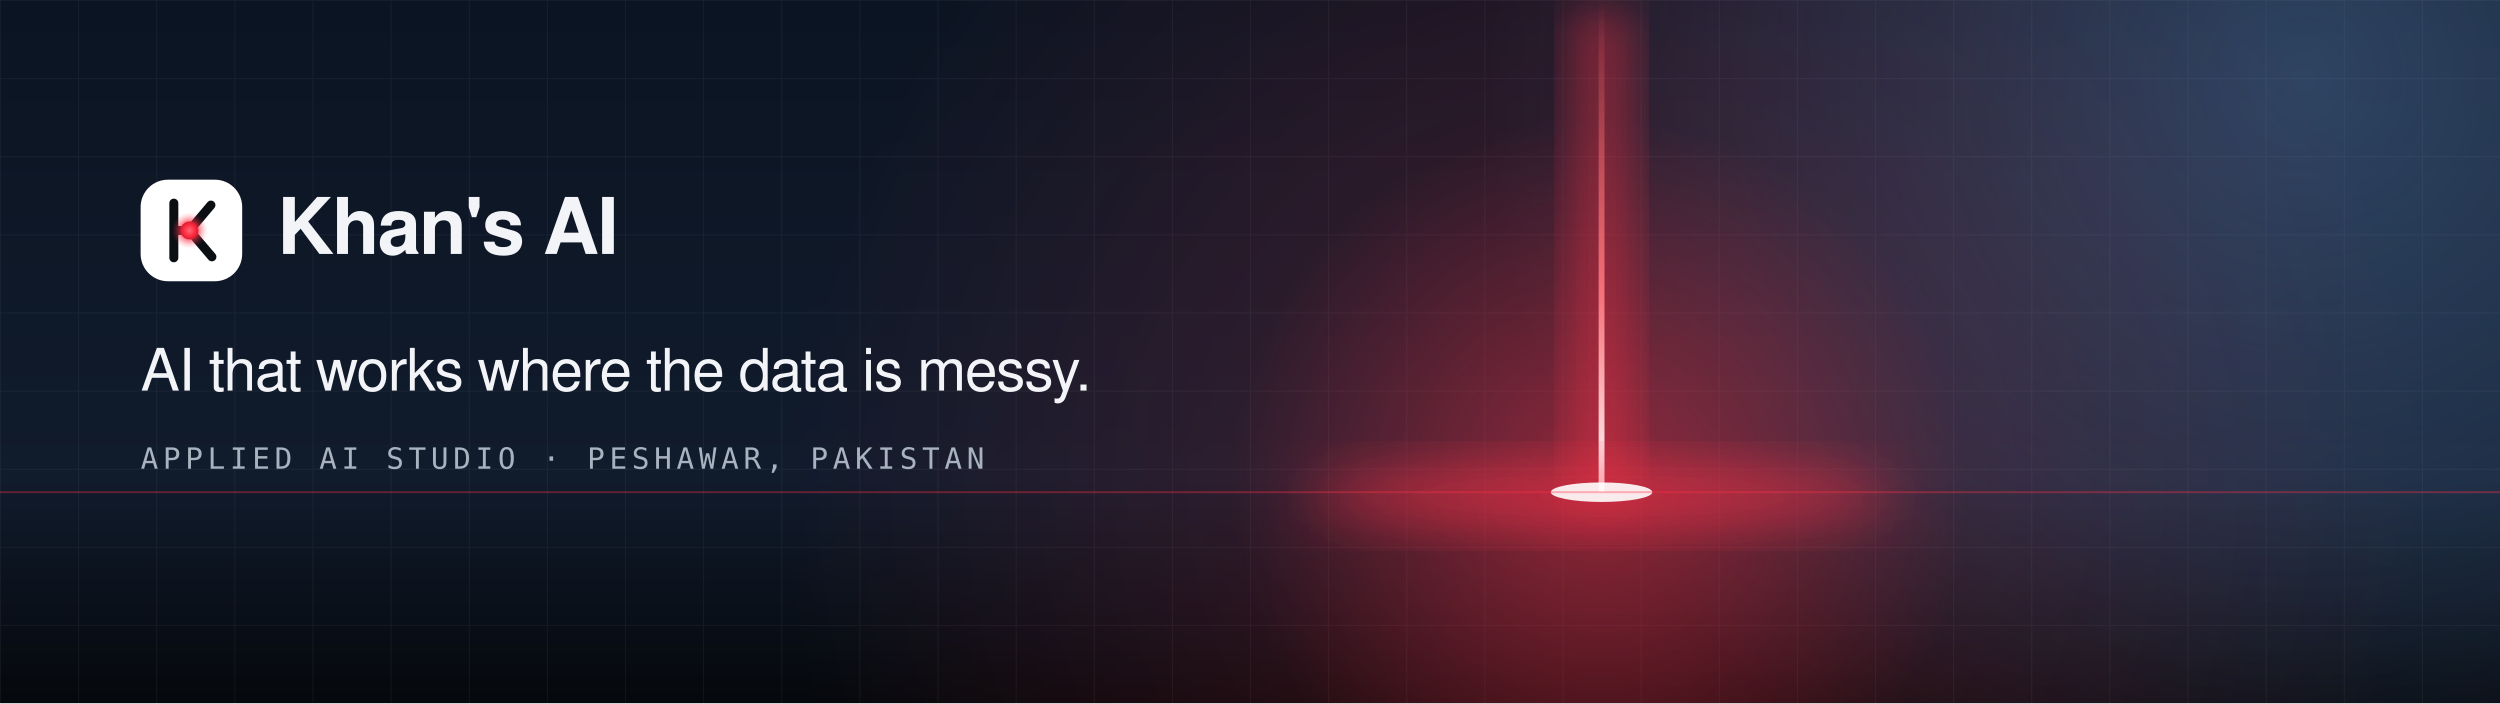
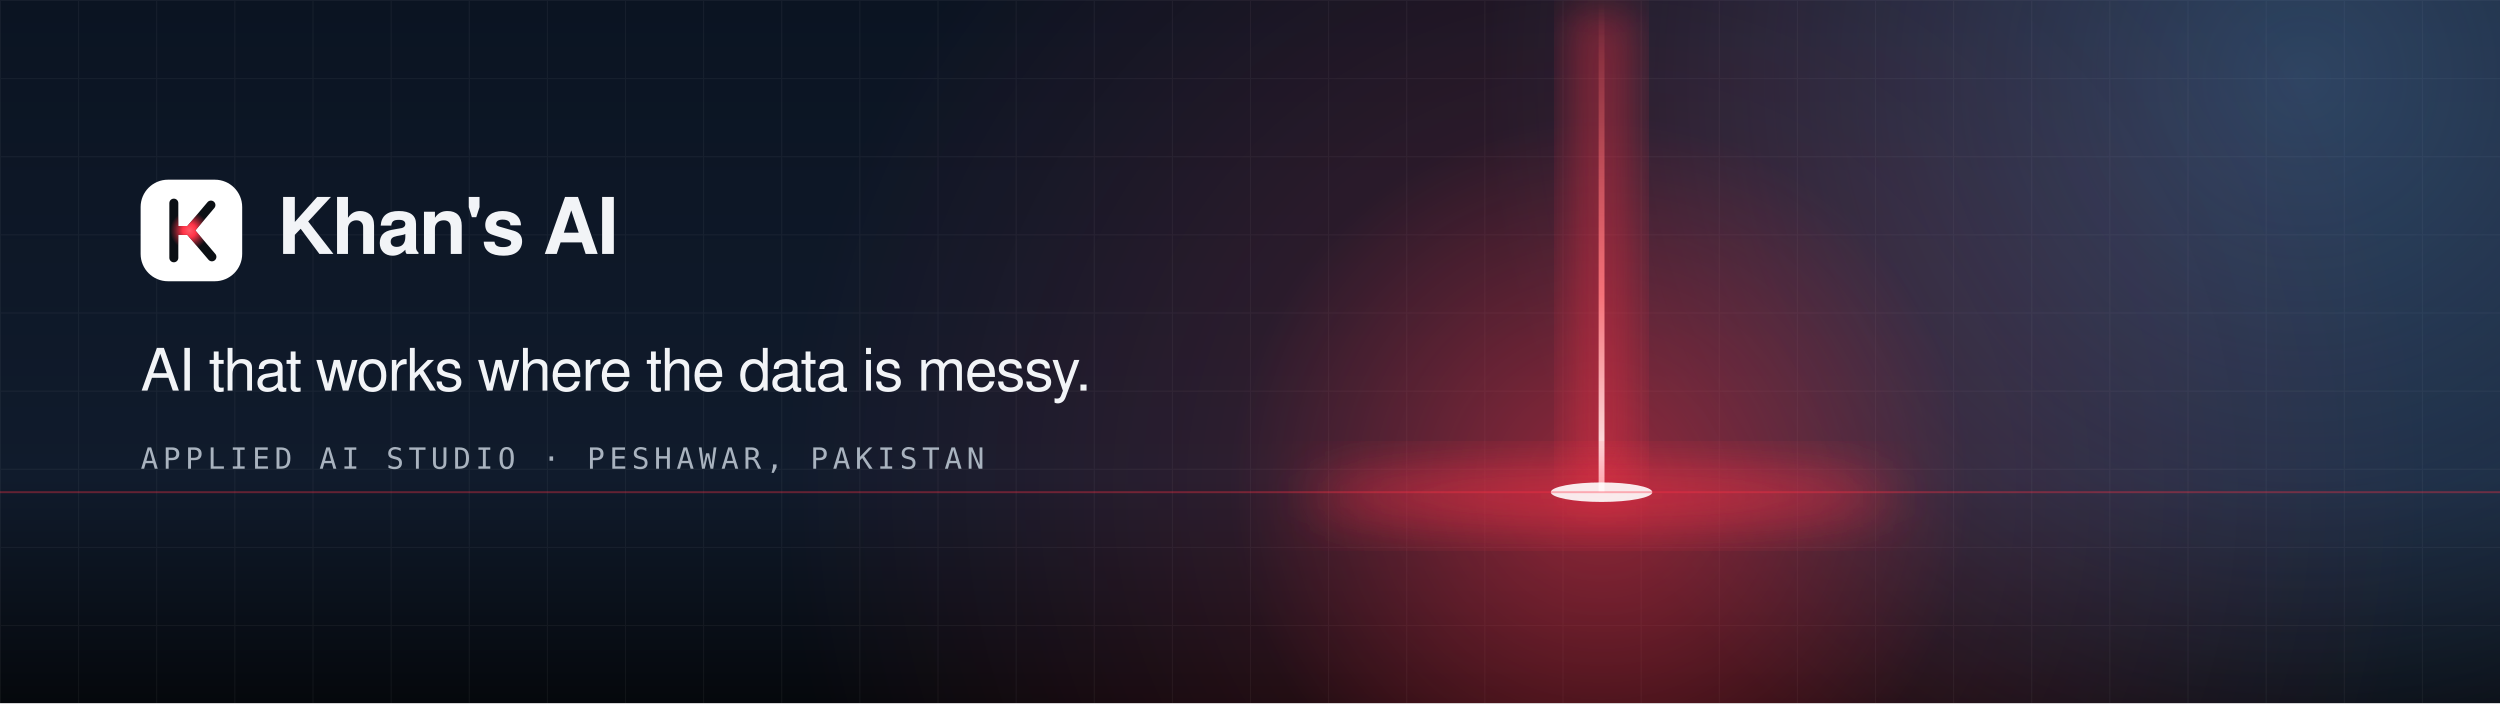
<svg xmlns="http://www.w3.org/2000/svg" width="1280" height="360" viewBox="0 0 1280 360">
  <defs>
    <linearGradient id="sky" x1="0" y1="0" x2="0" y2="1">
      <stop offset="0" stop-color="#0B1422" />
      <stop offset=".68" stop-color="#101B2C" />
      <stop offset="1" stop-color="#05080C" />
    </linearGradient>
    <radialGradient id="glow" cx="820" cy="250" r="420" gradientUnits="userSpaceOnUse">
      <stop offset="0" stop-color="#FF3347" stop-opacity=".55" />
      <stop offset=".45" stop-color="#FF3347" stop-opacity=".12" />
      <stop offset="1" stop-color="#FF3347" stop-opacity="0" />
    </radialGradient>
    <radialGradient id="cool" cx="1180" cy="40" r="420" gradientUnits="userSpaceOnUse">
      <stop offset="0" stop-color="#6E9BD6" stop-opacity=".35" />
      <stop offset="1" stop-color="#6E9BD6" stop-opacity="0" />
    </radialGradient>
    <linearGradient id="beam" x1="0" y1="0" x2="0" y2="1">
      <stop offset="0" stop-color="#FF6B6B" stop-opacity="0" />
      <stop offset=".6" stop-color="#FF7A80" stop-opacity=".9" />
      <stop offset="1" stop-color="#FFFFFF" />
    </linearGradient>
    <filter id="blur" x="-50%" y="-50%" width="200%" height="200%">
      <feGaussianBlur stdDeviation="14" />
    </filter>
    <pattern id="grid" width="40" height="40" patternUnits="userSpaceOnUse">
      <path d="M40 0H0V40" fill="none" stroke="#FFFFFF" stroke-opacity=".045" />
    </pattern>
-     <radialGradient id="khalo" cx="50%" cy="50%" r="50%">
-       <stop offset="0" stop-color="#FF3347" stop-opacity=".85" />
-       <stop offset=".45" stop-color="#FF3347" stop-opacity=".35" />
+     <radialGradient id="kglowb" cx="97" cy="118" r="9.9" gradientUnits="userSpaceOnUse">
+       <stop offset="0" stop-color="#FF5A68" />
+       <stop offset=".35" stop-color="#FF3347" />
+       <stop offset=".75" stop-color="#FF3347" stop-opacity=".35" />
      <stop offset="1" stop-color="#FF3347" stop-opacity="0" />
    </radialGradient>
-     <radialGradient id="kdot" cx="50%" cy="50%" r="50%">
-       <stop offset="0" stop-color="#FF6A76" />
-       <stop offset=".55" stop-color="#FF3347" />
-       <stop offset="1" stop-color="#E0192F" />
-     </radialGradient>
-     <filter id="kblur" x="-100%" y="-100%" width="300%" height="300%">
-       <feGaussianBlur stdDeviation="1.6" />
-     </filter>
  </defs>
  <rect width="1280" height="360" fill="url(#sky)" />
  <rect width="1280" height="360" fill="url(#grid)" />
  <rect width="1280" height="360" fill="url(#cool)" />
  <rect width="1280" height="360" fill="url(#glow)" />
  <rect x="808" y="0" width="24" height="252" fill="#FF3347" opacity=".55" filter="url(#blur)" />
  <rect x="818.5" y="0" width="3" height="252" fill="url(#beam)" />
  <ellipse cx="820" cy="254" rx="150" ry="14" fill="#FF3347" opacity=".6" filter="url(#blur)" />
  <ellipse cx="820" cy="252" rx="26" ry="5" fill="#FFFFFF" opacity=".9" />
  <path d="M0 252 H1280" stroke="#FF3347" stroke-opacity=".35" />
  <g font-family="Segoe UI, Helvetica, Arial, sans-serif" fill="#F2F4F7">
    <rect x="72" y="92" width="52" height="52" rx="14" fill="#FFFFFF" />
    <path d="M89 104v28M108 105l-11 13 11.5 13.5M89 118h8" stroke="#0B0F14" stroke-width="4.6" stroke-linecap="round" stroke-linejoin="round" fill="none" />
-     <circle cx="97" cy="118" r="9.2" fill="url(#khalo)" />
-     <circle cx="97" cy="118" r="5.5" fill="#FF3347" opacity=".7" filter="url(#kblur)" />
-     <circle cx="97" cy="118" r="4.6" fill="url(#kdot)" />
+     <path d="M89 104v28M108 105l-11 13 11.5 13.5M89 118h8" stroke="url(#kglowb)" stroke-width="4.6" stroke-linecap="round" stroke-linejoin="round" fill="none" />
    <text x="142" y="130" font-size="40" font-weight="600" letter-spacing="-1">Khan's AI</text>
    <text x="72" y="200" font-size="30" font-weight="500" letter-spacing="-.6">AI that works where the data is messy.</text>
    <text x="72" y="240" font-size="15" fill="#A9B3BF" letter-spacing="2.4" font-family="Consolas, Menlo, monospace">APPLIED AI STUDIO · PESHAWAR, PAKISTAN</text>
  </g>
</svg>
